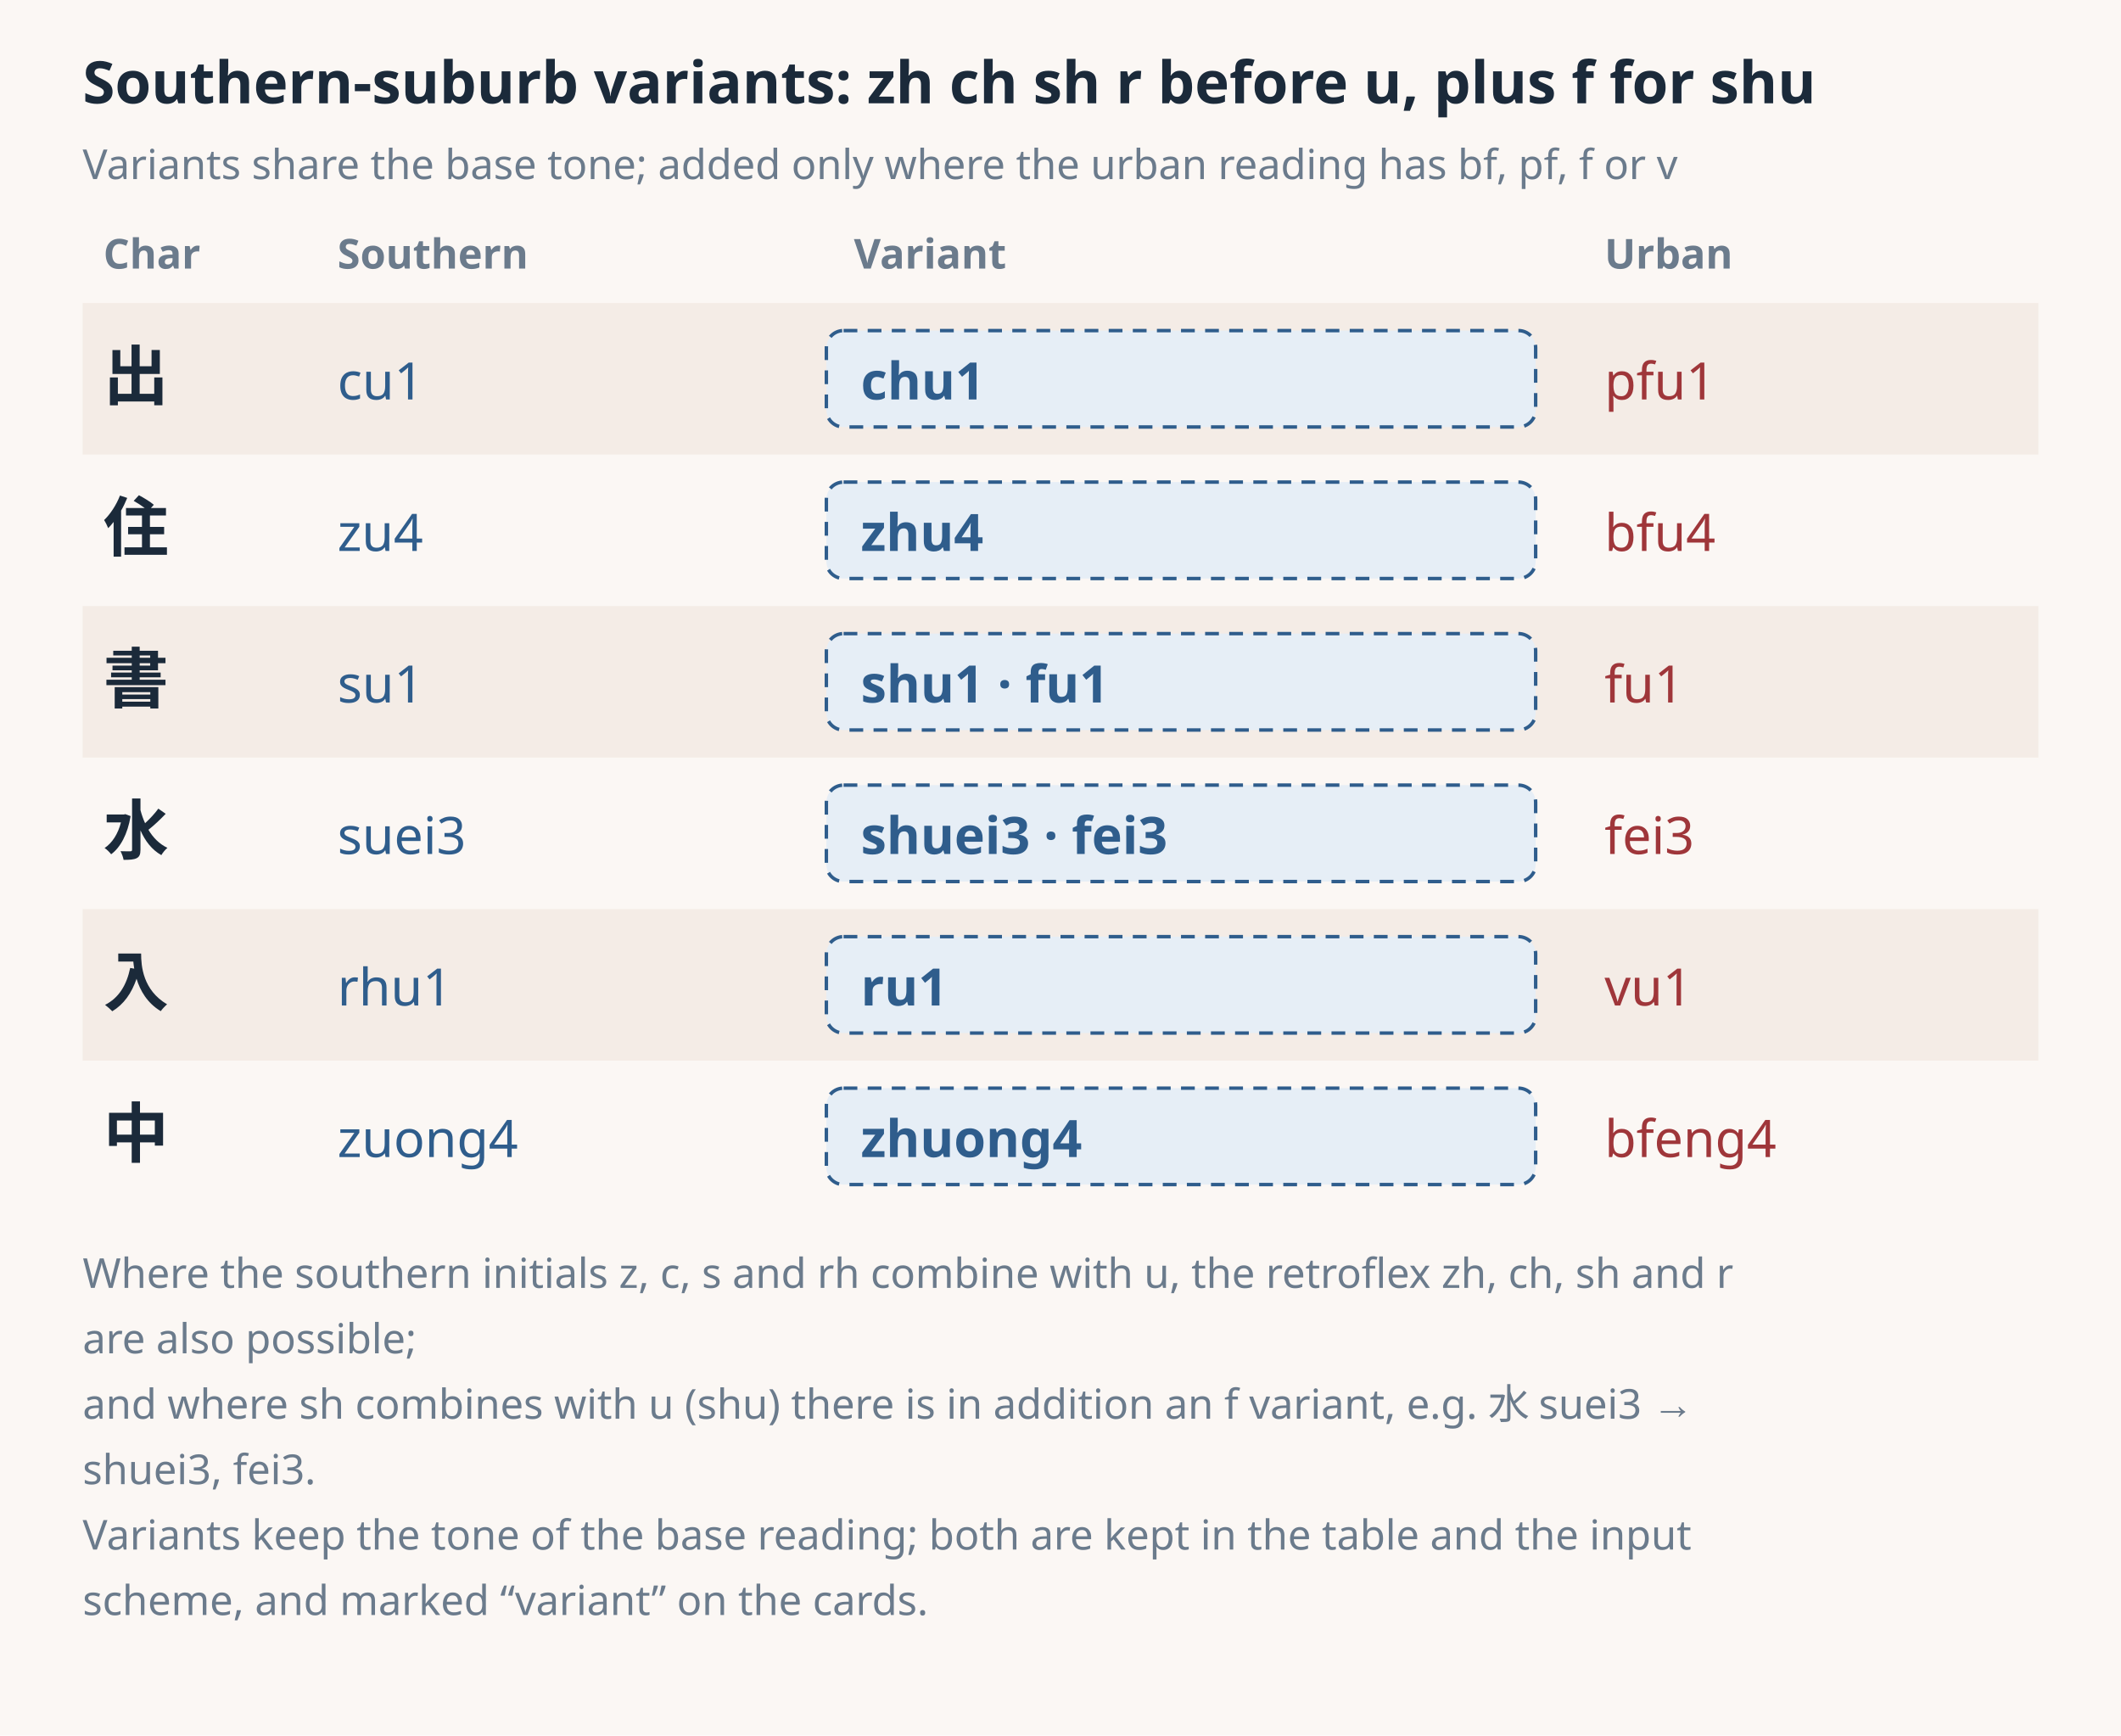
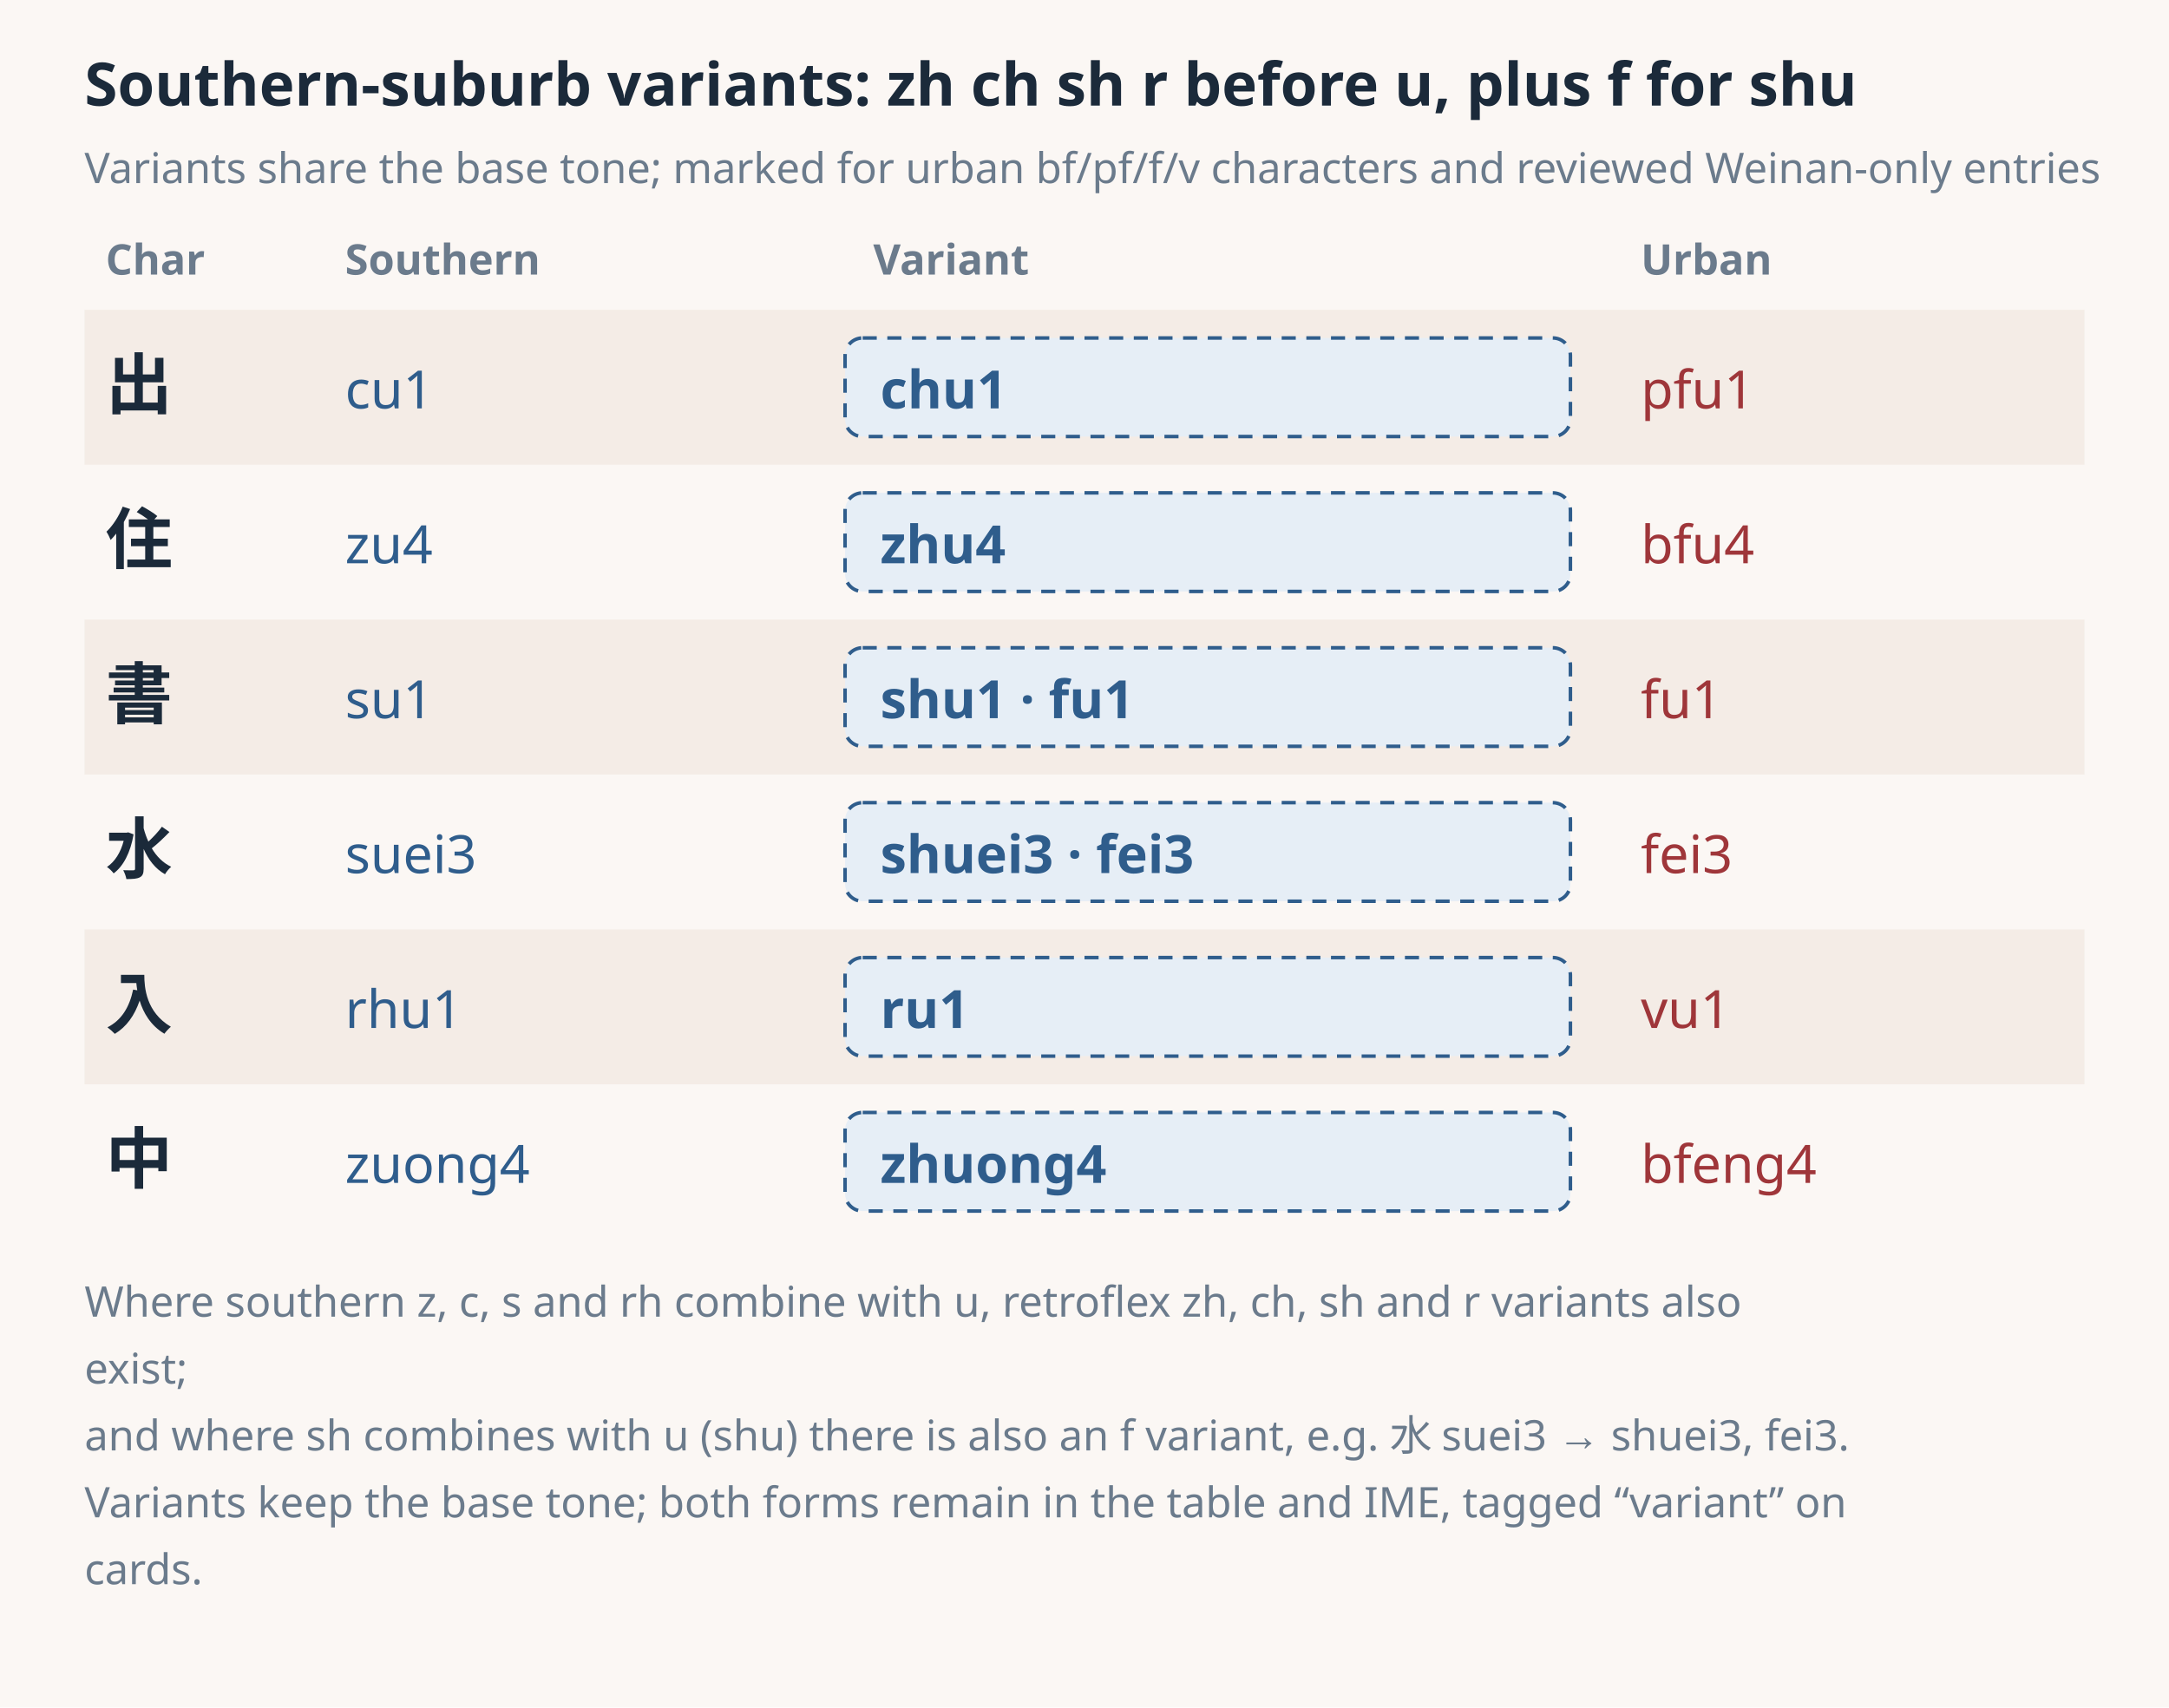
- <svg xmlns="http://www.w3.org/2000/svg" width="616" height="504" viewBox="0 0 616 504" font-family="'Noto Sans','Helvetica Neue',Arial,'Noto Sans SC',sans-serif">
-   <rect width="616" height="504" fill="#FBF7F4" />
+ <svg xmlns="http://www.w3.org/2000/svg" width="616" height="485" viewBox="0 0 616 485" font-family="'Noto Sans','Helvetica Neue',Arial,'Noto Sans SC',sans-serif">
+   <rect width="616" height="485" fill="#FBF7F4" />
  <text x="24" y="30" font-size="17" fill="#1b2a3a" font-weight="bold" text-anchor="start">Southern-suburb variants: zh ch sh r before u, plus f for shu</text>
-   <text x="24" y="52" font-size="12" fill="#6b7b8c" font-weight="normal" text-anchor="start">Variants share the base tone; added only where the urban reading has bf, pf, f or v</text>
+   <text x="24" y="52" font-size="12" fill="#6b7b8c" font-weight="normal" text-anchor="start">Variants share the base tone; marked for urban bf/pf/f/v characters and reviewed Weinan-only entries</text>
  <text x="30" y="78" font-size="12" fill="#6b7b8c" font-weight="bold" text-anchor="start">Char</text>
  <text x="98" y="78" font-size="12" fill="#6b7b8c" font-weight="bold" text-anchor="start">Southern</text>
  <text x="248" y="78" font-size="12" fill="#6b7b8c" font-weight="bold" text-anchor="start">Variant</text>
  <text x="466" y="78" font-size="12" fill="#6b7b8c" font-weight="bold" text-anchor="start">Urban</text>
  <rect x="24" y="88" width="568" height="44" fill="#f4ece6" />
  <text x="30" y="116" font-size="19" fill="#1b2a3a" font-weight="bold" text-anchor="start">出</text>
  <text x="98" y="116" font-size="15" fill="#2f5d8c" font-weight="normal" text-anchor="start">cu1</text>
  <rect x="240" y="96" width="206" height="28" rx="5" fill="#e6eef6" stroke="#2f5d8c" stroke-dasharray="4 3" />
  <text x="250" y="116" font-size="15" fill="#2f5d8c" font-weight="bold" text-anchor="start">chu1</text>
  <text x="466" y="116" font-size="15" fill="#9f363a" font-weight="normal" text-anchor="start">pfu1</text>
  <text x="30" y="160" font-size="19" fill="#1b2a3a" font-weight="bold" text-anchor="start">住</text>
  <text x="98" y="160" font-size="15" fill="#2f5d8c" font-weight="normal" text-anchor="start">zu4</text>
  <rect x="240" y="140" width="206" height="28" rx="5" fill="#e6eef6" stroke="#2f5d8c" stroke-dasharray="4 3" />
  <text x="250" y="160" font-size="15" fill="#2f5d8c" font-weight="bold" text-anchor="start">zhu4</text>
  <text x="466" y="160" font-size="15" fill="#9f363a" font-weight="normal" text-anchor="start">bfu4</text>
  <rect x="24" y="176" width="568" height="44" fill="#f4ece6" />
  <text x="30" y="204" font-size="19" fill="#1b2a3a" font-weight="bold" text-anchor="start">書</text>
  <text x="98" y="204" font-size="15" fill="#2f5d8c" font-weight="normal" text-anchor="start">su1</text>
  <rect x="240" y="184" width="206" height="28" rx="5" fill="#e6eef6" stroke="#2f5d8c" stroke-dasharray="4 3" />
  <text x="250" y="204" font-size="15" fill="#2f5d8c" font-weight="bold" text-anchor="start">shu1 · fu1</text>
  <text x="466" y="204" font-size="15" fill="#9f363a" font-weight="normal" text-anchor="start">fu1</text>
  <text x="30" y="248" font-size="19" fill="#1b2a3a" font-weight="bold" text-anchor="start">水</text>
  <text x="98" y="248" font-size="15" fill="#2f5d8c" font-weight="normal" text-anchor="start">suei3</text>
  <rect x="240" y="228" width="206" height="28" rx="5" fill="#e6eef6" stroke="#2f5d8c" stroke-dasharray="4 3" />
  <text x="250" y="248" font-size="15" fill="#2f5d8c" font-weight="bold" text-anchor="start">shuei3 · fei3</text>
  <text x="466" y="248" font-size="15" fill="#9f363a" font-weight="normal" text-anchor="start">fei3</text>
  <rect x="24" y="264" width="568" height="44" fill="#f4ece6" />
  <text x="30" y="292" font-size="19" fill="#1b2a3a" font-weight="bold" text-anchor="start">入</text>
  <text x="98" y="292" font-size="15" fill="#2f5d8c" font-weight="normal" text-anchor="start">rhu1</text>
  <rect x="240" y="272" width="206" height="28" rx="5" fill="#e6eef6" stroke="#2f5d8c" stroke-dasharray="4 3" />
  <text x="250" y="292" font-size="15" fill="#2f5d8c" font-weight="bold" text-anchor="start">ru1</text>
  <text x="466" y="292" font-size="15" fill="#9f363a" font-weight="normal" text-anchor="start">vu1</text>
  <text x="30" y="336" font-size="19" fill="#1b2a3a" font-weight="bold" text-anchor="start">中</text>
  <text x="98" y="336" font-size="15" fill="#2f5d8c" font-weight="normal" text-anchor="start">zuong4</text>
  <rect x="240" y="316" width="206" height="28" rx="5" fill="#e6eef6" stroke="#2f5d8c" stroke-dasharray="4 3" />
  <text x="250" y="336" font-size="15" fill="#2f5d8c" font-weight="bold" text-anchor="start">zhuong4</text>
  <text x="466" y="336" font-size="15" fill="#9f363a" font-weight="normal" text-anchor="start">bfeng4</text>
-   <text x="24" y="374" font-size="12" fill="#6b7b8c" font-weight="normal" text-anchor="start">Where the southern initials z, c, s and rh combine with u, the retroflex zh, ch, sh and r</text>
-   <text x="24" y="393" font-size="12" fill="#6b7b8c" font-weight="normal" text-anchor="start">are also possible;</text>
-   <text x="24" y="412" font-size="12" fill="#6b7b8c" font-weight="normal" text-anchor="start">and where sh combines with u (shu) there is in addition an f variant, e.g. 水 suei3 →</text>
-   <text x="24" y="431" font-size="12" fill="#6b7b8c" font-weight="normal" text-anchor="start">shuei3, fei3.</text>
-   <text x="24" y="450" font-size="12" fill="#6b7b8c" font-weight="normal" text-anchor="start">Variants keep the tone of the base reading; both are kept in the table and the input</text>
-   <text x="24" y="469" font-size="12" fill="#6b7b8c" font-weight="normal" text-anchor="start">scheme, and marked “variant” on the cards.</text>
+   <text x="24" y="374" font-size="12" fill="#6b7b8c" font-weight="normal" text-anchor="start">Where southern z, c, s and rh combine with u, retroflex zh, ch, sh and r variants also</text>
+   <text x="24" y="393" font-size="12" fill="#6b7b8c" font-weight="normal" text-anchor="start">exist;</text>
+   <text x="24" y="412" font-size="12" fill="#6b7b8c" font-weight="normal" text-anchor="start">and where sh combines with u (shu) there is also an f variant, e.g. 水 suei3 → shuei3, fei3.</text>
+   <text x="24" y="431" font-size="12" fill="#6b7b8c" font-weight="normal" text-anchor="start">Variants keep the base tone; both forms remain in the table and IME, tagged “variant” on</text>
+   <text x="24" y="450" font-size="12" fill="#6b7b8c" font-weight="normal" text-anchor="start">cards.</text>
</svg>
